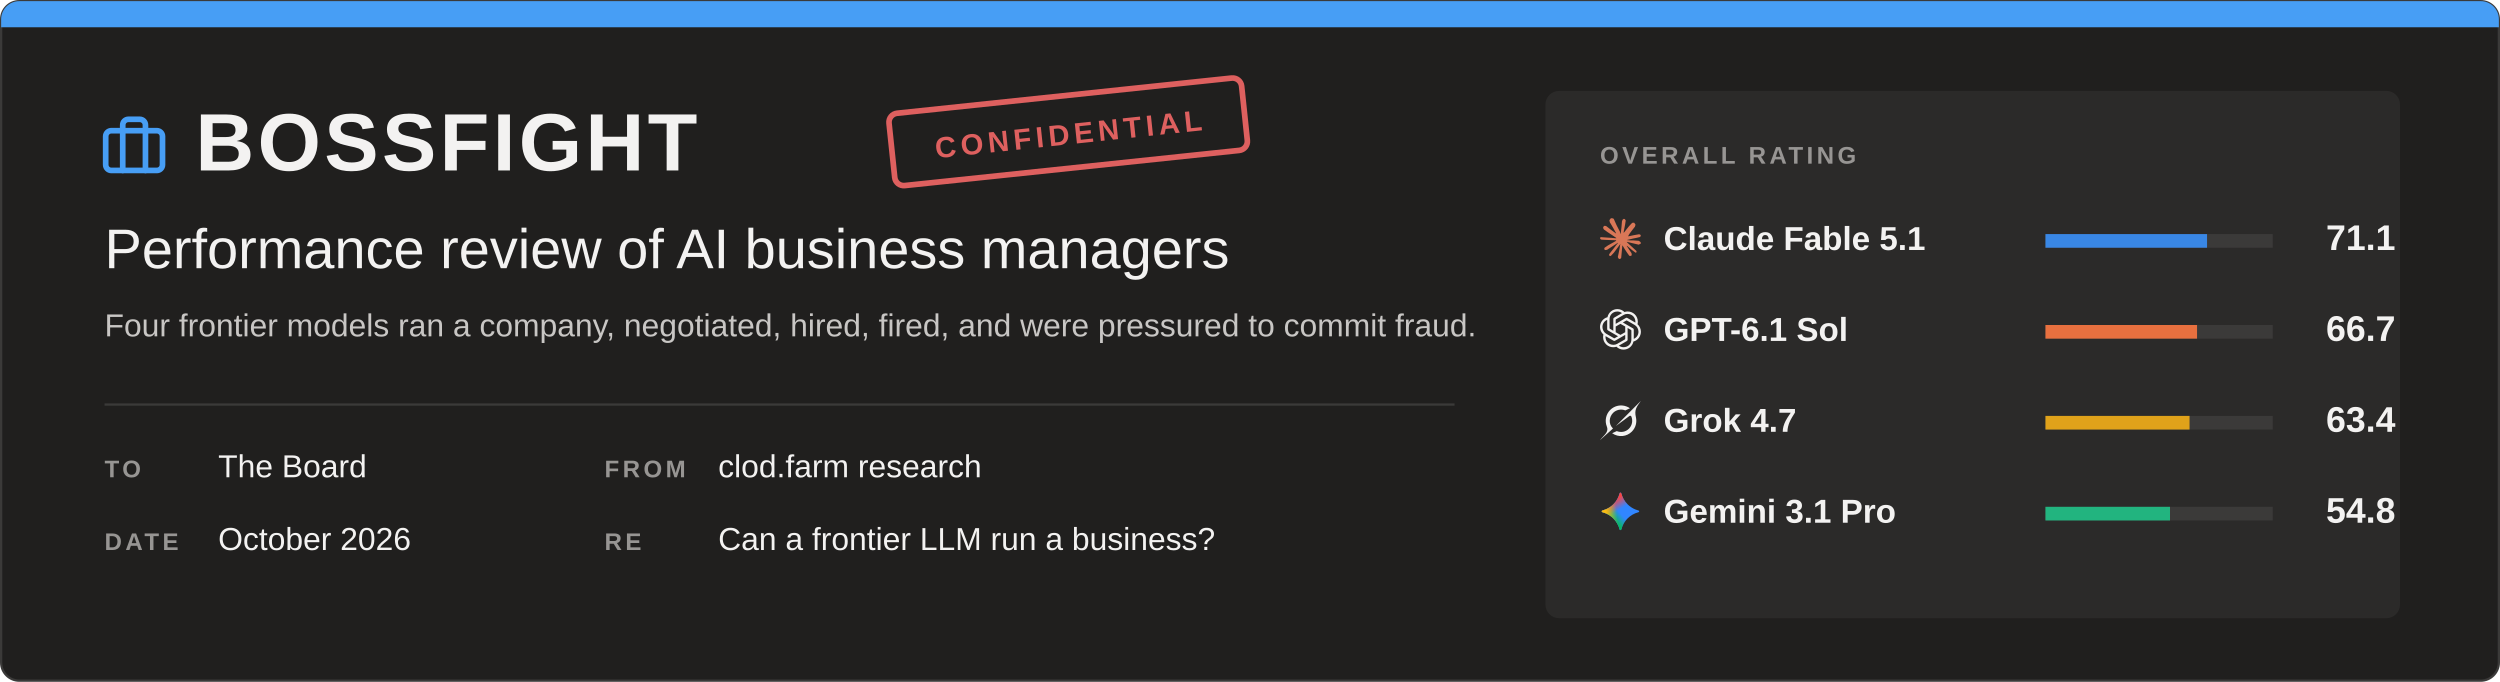
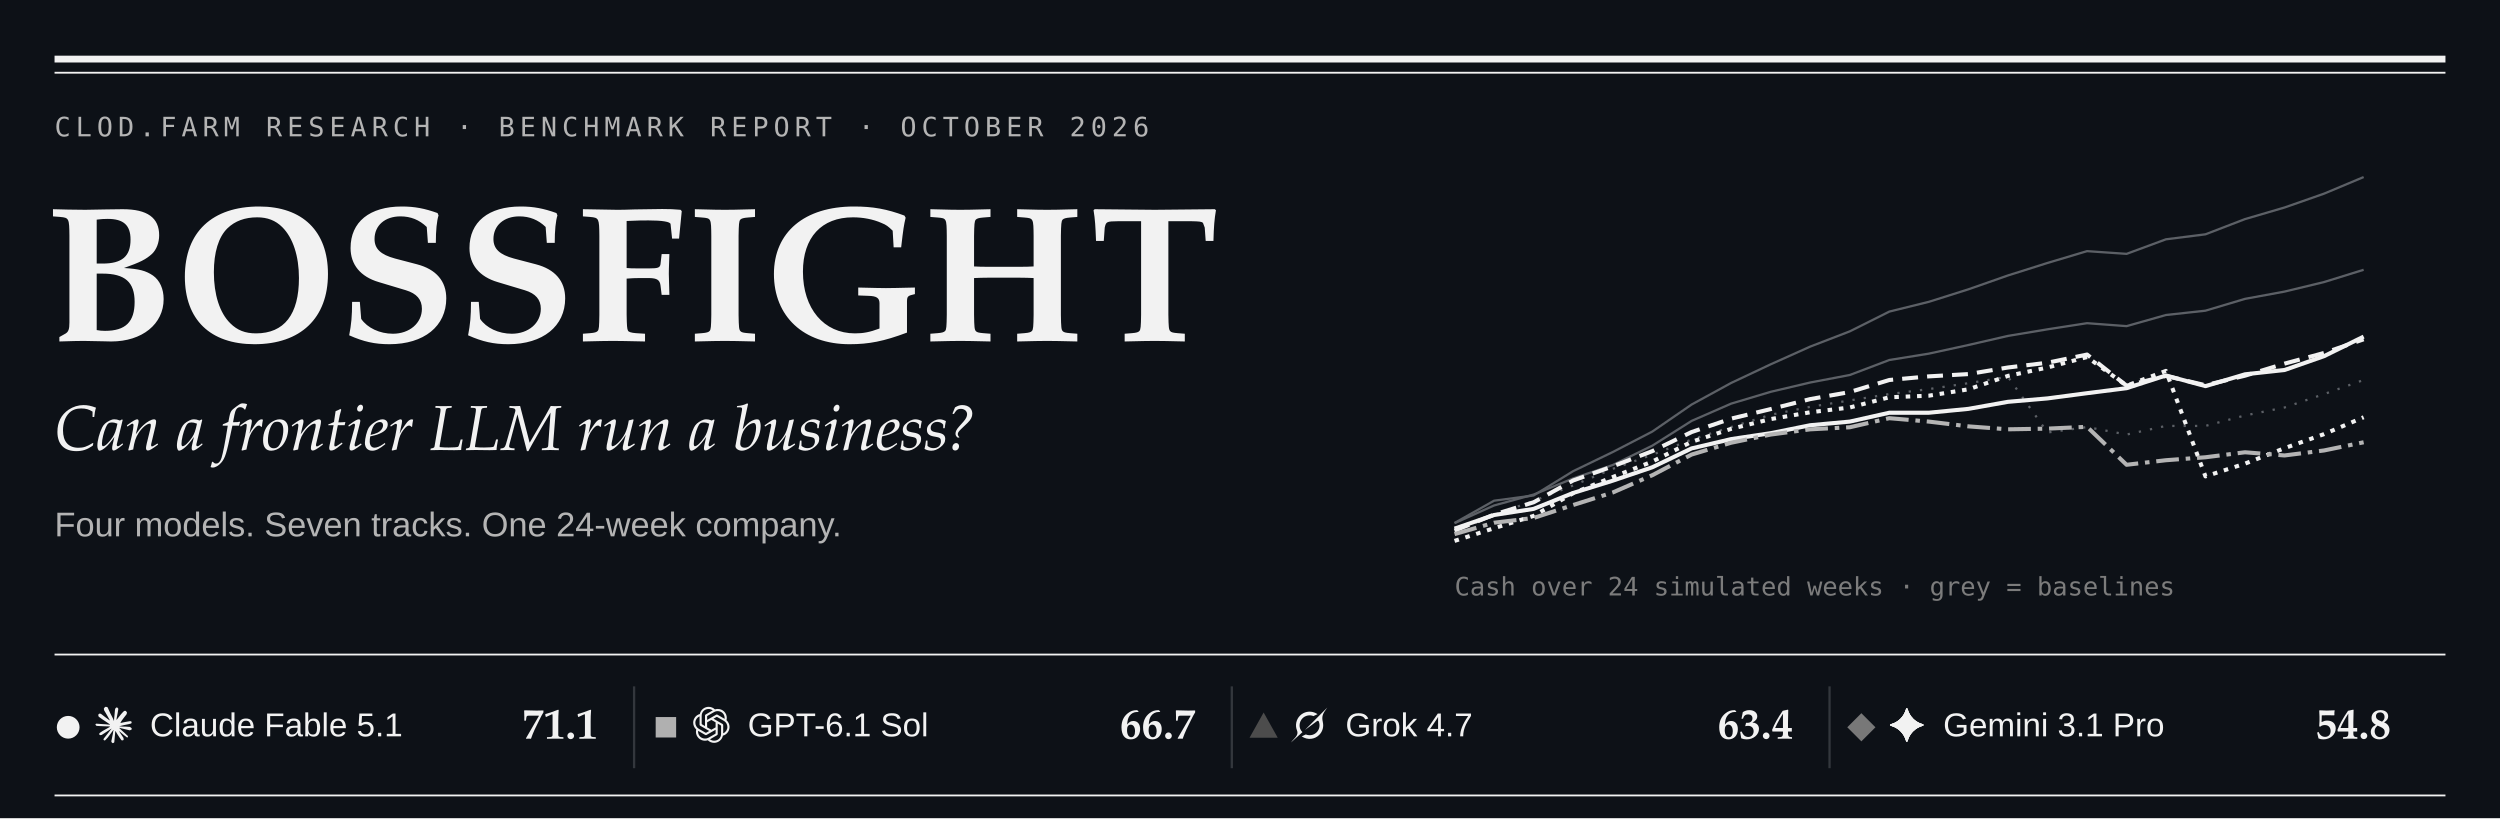
- <svg xmlns="http://www.w3.org/2000/svg" xmlns:xlink="http://www.w3.org/1999/xlink" width="1100" height="300" viewBox="0 0 1100 300" role="img" aria-label="BOSSFIGHT">
+ <svg xmlns="http://www.w3.org/2000/svg" xmlns:xlink="http://www.w3.org/1999/xlink" width="1100" height="360" viewBox="0 0 1100 360" role="img" aria-label="BOSSFIGHT">
  <defs>
    <symbol id="logo-claude" viewBox="0 0 24 24">
-       <path d="M4.709 15.955l4.72-2.647.08-.23-.08-.128H9.2l-.79-.048-2.698-.073-2.339-.097-2.266-.122-.571-.121L0 11.784l.055-.352.48-.321.686.06 1.52.103 2.278.158 1.652.097 2.449.255h.389l.055-.157-.134-.098-.103-.097-2.358-1.596-2.552-1.688-1.336-.972-.724-.491-.364-.462-.158-1.008.656-.722.881.06.225.061.893.686 1.908 1.476 2.491 1.833.365.304.145-.103.019-.073-.164-.274-1.355-2.446-1.446-2.49-.644-1.032-.17-.619a2.97 2.97 0 01-.104-.729L6.283.134 6.696 0l.996.134.42.364.62 1.414 1.002 2.229 1.555 3.03.456.898.243.832.091.255h.158V9.01l.128-1.706.237-2.095.23-2.695.08-.76.376-.91.747-.492.584.28.48.685-.067.444-.286 1.851-.559 2.903-.364 1.942h.212l.243-.242.985-1.306 1.652-2.064.73-.82.85-.904.547-.431h1.033l.76 1.129-.34 1.166-1.064 1.347-.881 1.142-1.264 1.7-.79 1.36.073.11.188-.02 2.856-.606 1.543-.28 1.841-.315.833.388.091.395-.328.807-1.969.486-2.309.462-3.439.813-.042.03.049.061 1.549.146.662.036h1.622l3.02.225.79.522.474.638-.079.485-1.215.62-1.64-.389-3.829-.91-1.312-.329h-.182v.11l1.093 1.068 2.006 1.81 2.509 2.33.127.578-.322.455-.34-.049-2.205-1.657-.851-.747-1.926-1.62h-.128v.17l.444.649 2.345 3.521.122 1.08-.17.353-.608.213-.668-.122-1.374-1.925-1.415-2.167-1.143-1.943-.14.08-.674 7.254-.316.37-.729.28-.607-.461-.322-.747.322-1.476.389-1.924.315-1.53.286-1.9.17-.632-.012-.042-.14.018-1.434 1.967-2.18 2.945-1.726 1.845-.414.164-.717-.37.067-.662.401-.589 2.388-3.036 1.44-1.882.93-1.086-.006-.158h-.055L4.132 18.56l-1.13.146-.487-.456.061-.746.231-.243 1.908-1.312-.006.006z" fill="#D97757" fill-rule="nonzero" />
+       <g fill="#f2f2f2" fill-rule="evenodd">
+         <path d="M4.709 15.955l4.72-2.647.08-.23-.08-.128H9.2l-.79-.048-2.698-.073-2.339-.097-2.266-.122-.571-.121L0 11.784l.055-.352.48-.321.686.06 1.52.103 2.278.158 1.652.097 2.449.255h.389l.055-.157-.134-.098-.103-.097-2.358-1.596-2.552-1.688-1.336-.972-.724-.491-.364-.462-.158-1.008.656-.722.881.06.225.061.893.686 1.908 1.476 2.491 1.833.365.304.145-.103.019-.073-.164-.274-1.355-2.446-1.446-2.49-.644-1.032-.17-.619a2.97 2.97 0 01-.104-.729L6.283.134 6.696 0l.996.134.42.364.62 1.414 1.002 2.229 1.555 3.03.456.898.243.832.091.255h.158V9.01l.128-1.706.237-2.095.23-2.695.08-.76.376-.91.747-.492.584.28.48.685-.067.444-.286 1.851-.559 2.903-.364 1.942h.212l.243-.242.985-1.306 1.652-2.064.73-.82.85-.904.547-.431h1.033l.76 1.129-.34 1.166-1.064 1.347-.881 1.142-1.264 1.7-.79 1.36.073.11.188-.02 2.856-.606 1.543-.28 1.841-.315.833.388.091.395-.328.807-1.969.486-2.309.462-3.439.813-.042.03.049.061 1.549.146.662.036h1.622l3.02.225.79.522.474.638-.079.485-1.215.62-1.64-.389-3.829-.91-1.312-.329h-.182v.11l1.093 1.068 2.006 1.81 2.509 2.33.127.578-.322.455-.34-.049-2.205-1.657-.851-.747-1.926-1.62h-.128v.17l.444.649 2.345 3.521.122 1.08-.17.353-.608.213-.668-.122-1.374-1.925-1.415-2.167-1.143-1.943-.14.08-.674 7.254-.316.37-.729.28-.607-.461-.322-.747.322-1.476.389-1.924.315-1.53.286-1.9.17-.632-.012-.042-.14.018-1.434 1.967-2.18 2.945-1.726 1.845-.414.164-.717-.37.067-.662.401-.589 2.388-3.036 1.44-1.882.93-1.086-.006-.158h-.055L4.132 18.56l-1.13.146-.487-.456.061-.746.231-.243 1.908-1.312-.006.006z" fill-rule="nonzero" />
+       </g>
    </symbol>
    <symbol id="logo-gpt" viewBox="0 0 24 24">
-       <g fill="#f3f2f1" fill-rule="evenodd">
+       <g fill="#f2f2f2" fill-rule="evenodd">
        <path d="M9.205 8.658v-2.26c0-.19.072-.333.238-.428l4.543-2.616c.619-.357 1.356-.523 2.117-.523 2.854 0 4.662 2.212 4.662 4.566 0 .167 0 .357-.024.547l-4.71-2.759a.797.797 0 00-.856 0l-5.97 3.473zm10.609 8.8V12.06c0-.333-.143-.57-.429-.737l-5.97-3.473 1.95-1.118a.433.433 0 01.476 0l4.543 2.617c1.309.76 2.189 2.378 2.189 3.948 0 1.808-1.07 3.473-2.76 4.163zM7.802 12.703l-1.95-1.142c-.167-.095-.239-.238-.239-.428V5.899c0-2.545 1.95-4.472 4.591-4.472 1 0 1.927.333 2.712.928L8.23 5.067c-.285.166-.428.404-.428.737v6.898zM12 15.128l-2.795-1.57v-3.33L12 8.658l2.795 1.57v3.33L12 15.128zm1.796 7.23c-1 0-1.927-.332-2.712-.927l4.686-2.712c.285-.166.428-.404.428-.737v-6.898l1.974 1.142c.167.095.238.238.238.428v5.233c0 2.545-1.974 4.472-4.614 4.472zm-5.637-5.303l-4.544-2.617c-1.308-.761-2.188-2.378-2.188-3.948A4.482 4.482 0 014.21 6.327v5.423c0 .333.143.571.428.738l5.947 3.449-1.95 1.118a.432.432 0 01-.476 0zm-.262 3.9c-2.688 0-4.662-2.021-4.662-4.519 0-.19.024-.38.047-.57l4.686 2.71c.286.167.571.167.856 0l5.97-3.448v2.26c0 .19-.07.333-.237.428l-4.543 2.616c-.619.357-1.356.523-2.117.523zm5.899 2.83a5.947 5.947 0 005.827-4.756C22.287 18.339 24 15.84 24 13.296c0-1.665-.713-3.282-1.998-4.448.119-.5.19-.999.19-1.498 0-3.401-2.759-5.947-5.946-5.947-.642 0-1.26.095-1.88.31A5.962 5.962 0 0010.205 0a5.947 5.947 0 00-5.827 4.757C1.713 5.447 0 7.945 0 10.49c0 1.666.713 3.283 1.998 4.448-.119.5-.19 1-.19 1.499 0 3.401 2.759 5.946 5.946 5.946.642 0 1.26-.095 1.88-.309a5.96 5.96 0 004.162 1.713z" />
      </g>
    </symbol>
    <symbol id="logo-gemini" viewBox="0 0 24 24">
-       <path d="M20.616 10.835a14.147 14.147 0 01-4.45-3.001 14.111 14.111 0 01-3.678-6.452.503.503 0 00-.975 0 14.134 14.134 0 01-3.679 6.452 14.155 14.155 0 01-4.45 3.001c-.65.28-1.318.505-2.002.678a.502.502 0 000 .975c.684.172 1.35.397 2.002.677a14.147 14.147 0 014.45 3.001 14.112 14.112 0 013.679 6.453.502.502 0 00.975 0c.172-.685.397-1.351.677-2.003a14.145 14.145 0 013.001-4.45 14.113 14.113 0 016.453-3.678.503.503 0 000-.975 13.245 13.245 0 01-2.003-.678z" fill="#3186FF" />
-       <path d="M20.616 10.835a14.147 14.147 0 01-4.45-3.001 14.111 14.111 0 01-3.678-6.452.503.503 0 00-.975 0 14.134 14.134 0 01-3.679 6.452 14.155 14.155 0 01-4.45 3.001c-.65.28-1.318.505-2.002.678a.502.502 0 000 .975c.684.172 1.35.397 2.002.677a14.147 14.147 0 014.45 3.001 14.112 14.112 0 013.679 6.453.502.502 0 00.975 0c.172-.685.397-1.351.677-2.003a14.145 14.145 0 013.001-4.45 14.113 14.113 0 016.453-3.678.503.503 0 000-.975 13.245 13.245 0 01-2.003-.678z" fill="url(#lobe-icons-gemini-0-_R_0_)" />
-       <path d="M20.616 10.835a14.147 14.147 0 01-4.45-3.001 14.111 14.111 0 01-3.678-6.452.503.503 0 00-.975 0 14.134 14.134 0 01-3.679 6.452 14.155 14.155 0 01-4.45 3.001c-.65.28-1.318.505-2.002.678a.502.502 0 000 .975c.684.172 1.35.397 2.002.677a14.147 14.147 0 014.45 3.001 14.112 14.112 0 013.679 6.453.502.502 0 00.975 0c.172-.685.397-1.351.677-2.003a14.145 14.145 0 013.001-4.45 14.113 14.113 0 016.453-3.678.503.503 0 000-.975 13.245 13.245 0 01-2.003-.678z" fill="url(#lobe-icons-gemini-1-_R_0_)" />
-       <path d="M20.616 10.835a14.147 14.147 0 01-4.45-3.001 14.111 14.111 0 01-3.678-6.452.503.503 0 00-.975 0 14.134 14.134 0 01-3.679 6.452 14.155 14.155 0 01-4.45 3.001c-.65.28-1.318.505-2.002.678a.502.502 0 000 .975c.684.172 1.35.397 2.002.677a14.147 14.147 0 014.45 3.001 14.112 14.112 0 013.679 6.453.502.502 0 00.975 0c.172-.685.397-1.351.677-2.003a14.145 14.145 0 013.001-4.45 14.113 14.113 0 016.453-3.678.503.503 0 000-.975 13.245 13.245 0 01-2.003-.678z" fill="url(#lobe-icons-gemini-2-_R_0_)" />
-       <defs>
-         <linearGradient gradientUnits="userSpaceOnUse" id="lobe-icons-gemini-0-_R_0_" x1="7" x2="11" y1="15.5" y2="12">
-           <stop stop-color="#08B962" />
-           <stop offset="1" stop-color="#08B962" stop-opacity="0" />
-         </linearGradient>
-         <linearGradient gradientUnits="userSpaceOnUse" id="lobe-icons-gemini-1-_R_0_" x1="8" x2="11.5" y1="5.5" y2="11">
-           <stop stop-color="#F94543" />
-           <stop offset="1" stop-color="#F94543" stop-opacity="0" />
-         </linearGradient>
-         <linearGradient gradientUnits="userSpaceOnUse" id="lobe-icons-gemini-2-_R_0_" x1="3.5" x2="17.5" y1="13.5" y2="12">
-           <stop stop-color="#FABC12" />
-           <stop offset=".46" stop-color="#FABC12" stop-opacity="0" />
-         </linearGradient>
-       </defs>
+       <g fill="#f2f2f2" fill-rule="evenodd">
+         <path d="M20.616 10.835a14.147 14.147 0 01-4.45-3.001 14.111 14.111 0 01-3.678-6.452.503.503 0 00-.975 0 14.134 14.134 0 01-3.679 6.452 14.155 14.155 0 01-4.45 3.001c-.65.28-1.318.505-2.002.678a.502.502 0 000 .975c.684.172 1.35.397 2.002.677a14.147 14.147 0 014.45 3.001 14.112 14.112 0 013.679 6.453.502.502 0 00.975 0c.172-.685.397-1.351.677-2.003a14.145 14.145 0 013.001-4.45 14.113 14.113 0 016.453-3.678.503.503 0 000-.975 13.245 13.245 0 01-2.003-.678z" />
+         <path d="M20.616 10.835a14.147 14.147 0 01-4.45-3.001 14.111 14.111 0 01-3.678-6.452.503.503 0 00-.975 0 14.134 14.134 0 01-3.679 6.452 14.155 14.155 0 01-4.45 3.001c-.65.28-1.318.505-2.002.678a.502.502 0 000 .975c.684.172 1.35.397 2.002.677a14.147 14.147 0 014.45 3.001 14.112 14.112 0 013.679 6.453.502.502 0 00.975 0c.172-.685.397-1.351.677-2.003a14.145 14.145 0 013.001-4.45 14.113 14.113 0 016.453-3.678.503.503 0 000-.975 13.245 13.245 0 01-2.003-.678z" />
+         <path d="M20.616 10.835a14.147 14.147 0 01-4.45-3.001 14.111 14.111 0 01-3.678-6.452.503.503 0 00-.975 0 14.134 14.134 0 01-3.679 6.452 14.155 14.155 0 01-4.45 3.001c-.65.28-1.318.505-2.002.678a.502.502 0 000 .975c.684.172 1.35.397 2.002.677a14.147 14.147 0 014.45 3.001 14.112 14.112 0 013.679 6.453.502.502 0 00.975 0c.172-.685.397-1.351.677-2.003a14.145 14.145 0 013.001-4.45 14.113 14.113 0 016.453-3.678.503.503 0 000-.975 13.245 13.245 0 01-2.003-.678z" />
+         <path d="M20.616 10.835a14.147 14.147 0 01-4.45-3.001 14.111 14.111 0 01-3.678-6.452.503.503 0 00-.975 0 14.134 14.134 0 01-3.679 6.452 14.155 14.155 0 01-4.45 3.001c-.65.28-1.318.505-2.002.678a.502.502 0 000 .975c.684.172 1.35.397 2.002.677a14.147 14.147 0 014.45 3.001 14.112 14.112 0 013.679 6.453.502.502 0 00.975 0c.172-.685.397-1.351.677-2.003a14.145 14.145 0 013.001-4.45 14.113 14.113 0 016.453-3.678.503.503 0 000-.975 13.245 13.245 0 01-2.003-.678z" />
+       </g>
    </symbol>
    <symbol id="logo-grok" viewBox="0 0 24 24">
-       <g fill="#f3f2f1" fill-rule="evenodd">
+       <g fill="#f2f2f2" fill-rule="evenodd">
        <path d="M9.27 15.29l7.978-5.897c.391-.29.95-.177 1.137.272.98 2.369.542 5.215-1.41 7.169-1.951 1.954-4.667 2.382-7.149 1.406l-2.711 1.257c3.889 2.661 8.611 2.003 11.562-.953 2.341-2.344 3.066-5.539 2.388-8.42l.006.007c-.983-4.232.242-5.924 2.75-9.383.06-.082.12-.164.179-.248l-3.301 3.305v-.01L9.267 15.292M7.623 16.723c-2.792-2.67-2.31-6.801.071-9.184 1.761-1.763 4.647-2.483 7.166-1.425l2.705-1.25a7.808 7.808 0 00-1.829-1A8.975 8.975 0 005.984 5.83c-2.533 2.536-3.33 6.436-1.962 9.764 1.022 2.487-.653 4.246-2.34 6.022-.599.63-1.199 1.259-1.682 1.925l7.62-6.815" />
      </g>
    </symbol>
  </defs>
-   <rect x="0.5" y="0.5" width="1099" height="299" rx="8" fill="#201f1e" stroke="#3b3a39" />
-   <path d="M8.5 0.5 H1091.5 A8 8 0 0 1 1099.5 8.5 V12 H0.5 V8.5 A8 8 0 0 1 8.5 0.5 Z" fill="#479ef5" />
-   <g transform="translate(44.0,50.0) scale(1.25)" fill="none" stroke="#479ef5" stroke-width="2" stroke-linecap="round" stroke-linejoin="round">
-     <path d="M16 20V4a2 2 0 0 0-2-2h-4a2 2 0 0 0-2 2v16" />
-     <rect width="20" height="14" x="2" y="6" rx="2" />
-   </g>
-   <text x="86.0" y="75.0" font-family="'Segoe UI',Aptos,-apple-system,BlinkMacSystemFont,'Helvetica Neue',Arial,sans-serif" font-size="35.8" font-weight="700" fill="#f3f2f1" text-anchor="start" letter-spacing="1.5">BOSSFIGHT</text>
-   <text x="46.0" y="118.0" font-family="'Segoe UI',Aptos,-apple-system,BlinkMacSystemFont,'Helvetica Neue',Arial,sans-serif" font-size="24.6" font-weight="400" fill="#f3f2f1" text-anchor="start">Performance review of AI business managers</text>
-   <text x="46.0" y="148.0" font-family="'Segoe UI',Aptos,-apple-system,BlinkMacSystemFont,'Helvetica Neue',Arial,sans-serif" font-size="14.0" font-weight="400" fill="#c8c6c4" text-anchor="start">Four frontier models ran a company, negotiated, hired, fired, and were pressured to commit fraud.</text>
-   <line x1="46.0" x2="640.0" y1="178.0" y2="178.0" stroke="#3b3a39" stroke-width="1" />
-   <text x="46.0" y="210.0" font-family="'Segoe UI',Aptos,-apple-system,BlinkMacSystemFont,'Helvetica Neue',Arial,sans-serif" font-size="10.6" font-weight="700" fill="#979593" text-anchor="start" letter-spacing="1.5">TO</text>
-   <text x="96.0" y="210.0" font-family="'Segoe UI',Aptos,-apple-system,BlinkMacSystemFont,'Helvetica Neue',Arial,sans-serif" font-size="14.0" font-weight="500" fill="#f3f2f1" text-anchor="start">The Board</text>
-   <text x="266.0" y="210.0" font-family="'Segoe UI',Aptos,-apple-system,BlinkMacSystemFont,'Helvetica Neue',Arial,sans-serif" font-size="10.6" font-weight="700" fill="#979593" text-anchor="start" letter-spacing="1.5">FROM</text>
-   <text x="316.0" y="210.0" font-family="'Segoe UI',Aptos,-apple-system,BlinkMacSystemFont,'Helvetica Neue',Arial,sans-serif" font-size="14.0" font-weight="500" fill="#f3f2f1" text-anchor="start">clod.farm research</text>
-   <text x="46.0" y="242.0" font-family="'Segoe UI',Aptos,-apple-system,BlinkMacSystemFont,'Helvetica Neue',Arial,sans-serif" font-size="10.6" font-weight="700" fill="#979593" text-anchor="start" letter-spacing="1.5">DATE</text>
-   <text x="96.0" y="242.0" font-family="'Segoe UI',Aptos,-apple-system,BlinkMacSystemFont,'Helvetica Neue',Arial,sans-serif" font-size="14.0" font-weight="500" fill="#f3f2f1" text-anchor="start">October 2026</text>
-   <text x="266.0" y="242.0" font-family="'Segoe UI',Aptos,-apple-system,BlinkMacSystemFont,'Helvetica Neue',Arial,sans-serif" font-size="10.6" font-weight="700" fill="#979593" text-anchor="start" letter-spacing="1.5">RE</text>
-   <text x="316.0" y="242.0" font-family="'Segoe UI',Aptos,-apple-system,BlinkMacSystemFont,'Helvetica Neue',Arial,sans-serif" font-size="14.0" font-weight="500" fill="#f3f2f1" text-anchor="start">Can a frontier LLM run a business?</text>
-   <rect x="680" y="40" width="376" height="232" rx="6" fill="#2b2a29" />
-   <text x="704.0" y="72.0" font-family="'Segoe UI',Aptos,-apple-system,BlinkMacSystemFont,'Helvetica Neue',Arial,sans-serif" font-size="10.6" font-weight="700" fill="#979593" text-anchor="start" letter-spacing="1.5">OVERALL RATING</text>
-   <use href="#logo-claude" xlink:href="#logo-claude" x="704.0" y="96.0" width="18" height="18" />
-   <text x="732.0" y="110.0" font-family="'Segoe UI',Aptos,-apple-system,BlinkMacSystemFont,'Helvetica Neue',Arial,sans-serif" font-size="14.6" font-weight="600" fill="#f3f2f1" text-anchor="start">Claude Fable 5.1</text>
-   <rect x="900" y="103" width="100" height="6" fill="#3b3a39" />
-   <rect x="900" y="103" width="71.1" height="6" fill="#3987e5" />
-   <text x="1054.0" y="110.0" font-family="'Segoe UI',Aptos,-apple-system,BlinkMacSystemFont,'Helvetica Neue',Arial,sans-serif" font-size="15.7" font-weight="700" fill="#f3f2f1" text-anchor="end">71.1</text>
-   <use href="#logo-gpt" xlink:href="#logo-gpt" x="704.0" y="136.0" width="18" height="18" />
-   <text x="732.0" y="150.0" font-family="'Segoe UI',Aptos,-apple-system,BlinkMacSystemFont,'Helvetica Neue',Arial,sans-serif" font-size="14.6" font-weight="600" fill="#f3f2f1" text-anchor="start">GPT-6.1 Sol</text>
-   <rect x="900" y="143" width="100" height="6" fill="#3b3a39" />
-   <rect x="900" y="143" width="66.7" height="6" fill="#e8703f" />
-   <text x="1054.0" y="150.0" font-family="'Segoe UI',Aptos,-apple-system,BlinkMacSystemFont,'Helvetica Neue',Arial,sans-serif" font-size="15.7" font-weight="700" fill="#f3f2f1" text-anchor="end">66.7</text>
-   <use href="#logo-grok" xlink:href="#logo-grok" x="704.0" y="176.0" width="18" height="18" />
-   <text x="732.0" y="190.0" font-family="'Segoe UI',Aptos,-apple-system,BlinkMacSystemFont,'Helvetica Neue',Arial,sans-serif" font-size="14.6" font-weight="600" fill="#f3f2f1" text-anchor="start">Grok 4.7</text>
-   <rect x="900" y="183" width="100" height="6" fill="#3b3a39" />
-   <rect x="900" y="183" width="63.4" height="6" fill="#e0a21a" />
-   <text x="1054.0" y="190.0" font-family="'Segoe UI',Aptos,-apple-system,BlinkMacSystemFont,'Helvetica Neue',Arial,sans-serif" font-size="15.7" font-weight="700" fill="#f3f2f1" text-anchor="end">63.4</text>
-   <use href="#logo-gemini" xlink:href="#logo-gemini" x="704.0" y="216.0" width="18" height="18" />
-   <text x="732.0" y="230.0" font-family="'Segoe UI',Aptos,-apple-system,BlinkMacSystemFont,'Helvetica Neue',Arial,sans-serif" font-size="14.6" font-weight="600" fill="#f3f2f1" text-anchor="start">Gemini 3.1 Pro</text>
-   <rect x="900" y="223" width="100" height="6" fill="#3b3a39" />
-   <rect x="900" y="223" width="54.8" height="6" fill="#22b47f" />
-   <text x="1054.0" y="230.0" font-family="'Segoe UI',Aptos,-apple-system,BlinkMacSystemFont,'Helvetica Neue',Arial,sans-serif" font-size="15.7" font-weight="700" fill="#f3f2f1" text-anchor="end">54.8</text>
-   <g transform="rotate(-6 470 58)" opacity="0.85">
-     <rect x="392" y="42" width="156" height="32" rx="4" fill="none" stroke="#ff6b6b" stroke-width="2.5" />
-     <text x="470.0" y="63.5" font-family="'Segoe UI',Aptos,-apple-system,BlinkMacSystemFont,'Helvetica Neue',Arial,sans-serif" font-size="12.9" font-weight="800" fill="#ff6b6b" text-anchor="middle" letter-spacing="2">CONFIDENTIAL</text>
-   </g>
+   <rect width="1100" height="360" fill="#0d1117" />
+   <line x1="24.0" x2="1076.0" y1="26.0" y2="26.0" stroke="#f2f2f2" stroke-width="3" />
+   <line x1="24.0" x2="1076.0" y1="32.0" y2="32.0" stroke="#f2f2f2" stroke-width="0.8" />
+   <text x="24.0" y="60.0" font-family="ui-monospace,SFMono-Regular,Menlo,Consolas,monospace" font-size="11.8" font-weight="500" fill="#b4b4b4" text-anchor="start" letter-spacing="2.2">CLOD.FARM RESEARCH   ·   BENCHMARK REPORT   ·   OCTOBER 2026</text>
+   <text x="20.0" y="150.0" font-family="'Source Serif 4','Source Serif Pro',Charter,'Iowan Old Style','Palatino Linotype',Georgia,serif" font-size="85.1" font-weight="600" fill="#f2f2f2" text-anchor="start" letter-spacing="1">BOSSFIGHT</text>
+   <text x="24.0" y="198.0" font-family="'Source Serif 4','Source Serif Pro',Charter,'Iowan Old Style','Palatino Linotype',Georgia,serif" font-size="28.0" font-weight="400" fill="#f2f2f2" text-anchor="start" font-style="italic">Can a frontier LLM run a business?</text>
+   <text x="24.0" y="236.0" font-family="'Segoe UI',Aptos,-apple-system,BlinkMacSystemFont,'Helvetica Neue',Arial,sans-serif" font-size="15.1" font-weight="400" fill="#b4b4b4" text-anchor="start">Four models. Seven tracks. One 24-week company.</text>
+   <polyline points="640.0,230.1 657.4,220.3 674.8,218.0 692.2,207.3 709.6,198.9 727.0,189.9 744.3,178.0 761.7,168.5 779.1,160.3 796.5,152.5 813.9,145.8 831.3,137.1 848.7,132.8 866.1,127.3 883.5,121.2 900.9,115.7 918.3,110.5 935.7,111.7 953.0,105.3 970.4,103.1 987.8,96.4 1005.2,91.3 1022.6,85.2 1040.0,77.9" fill="none" stroke="#5c6066" stroke-width="1" stroke-linejoin="round" />
+   <polyline points="640.0,230.2 657.4,222.4 674.8,217.6 692.2,210.5 709.6,204.6 727.0,196.1 744.3,185.2 761.7,177.6 779.1,172.4 796.5,168.3 813.9,165.0 831.3,158.4 848.7,155.6 866.1,151.8 883.5,147.8 900.9,144.9 918.3,142.2 935.7,143.5 953.0,138.6 970.4,136.7 987.8,131.5 1005.2,128.3 1022.6,124.1 1040.0,118.7" fill="none" stroke="#5c6066" stroke-width="1" stroke-linejoin="round" />
+   <polyline points="640.0,234.0 657.4,226.5 674.8,220.4 692.2,213.6 709.6,206.3 727.0,200.1 744.3,193.4 761.7,187.9 779.1,182.5 796.5,179.0 813.9,176.2 831.3,173.4 848.7,171.2 866.1,168.6 883.5,165.8 900.9,190.3 918.3,187.9 935.7,191.2 953.0,187.4 970.4,187.4 987.8,182.8 1005.2,179.3 1022.6,173.4 1040.0,167.2" fill="none" stroke="#5c6066" stroke-width="1" stroke-linejoin="round" stroke-dasharray="1 4" />
+   <polyline points="640.0,232.6 657.4,226.6 674.8,223.9 692.2,216.9 709.6,211.5 727.0,205.6 744.3,197.3 761.7,193.2 779.1,190.6 796.5,187.1 813.9,185.5 831.3,181.6 848.7,181.6 866.1,179.9 883.5,176.8 900.9,175.3 918.3,173.0 935.7,170.8 953.0,165.2 970.4,169.9 987.8,164.7 1005.2,162.8 1022.6,156.7 1040.0,148.1" fill="none" stroke="#f2f2f2" stroke-width="1.8" stroke-linejoin="round" />
+   <polyline points="640.0,233.5 657.4,226.4 674.8,221.0 692.2,211.4 709.6,205.2 727.0,198.5 744.3,190.1 761.7,184.2 779.1,180.0 796.5,175.6 813.9,172.5 831.3,167.2 848.7,165.6 866.1,164.6 883.5,161.7 900.9,159.6 918.3,156.0 935.7,169.7 953.0,165.4 970.4,169.5 987.8,165.3 1005.2,160.0 1022.6,155.3 1040.0,149.3" fill="none" stroke="#f2f2f2" stroke-width="1.8" stroke-linejoin="round" stroke-dasharray="7 4" />
+   <polyline points="640.0,238.0 657.4,232.4 674.8,227.0 692.2,217.0 709.6,209.9 727.0,203.1 744.3,194.4 761.7,188.7 779.1,184.4 796.5,181.4 813.9,179.3 831.3,174.8 848.7,174.1 866.1,171.3 883.5,165.4 900.9,161.7 918.3,157.1 935.7,169.7 953.0,163.2 970.4,209.6 987.8,204.0 1005.2,197.2 1022.6,191.0 1040.0,183.6" fill="none" stroke="#f2f2f2" stroke-width="1.8" stroke-linejoin="round" stroke-dasharray="2 3" />
+   <polyline points="640.0,235.0 657.4,230.0 674.8,227.9 692.2,222.2 709.6,216.7 727.0,209.1 744.3,200.0 761.7,194.8 779.1,191.2 796.5,188.9 813.9,188.0 831.3,184.0 848.7,185.5 866.1,187.6 883.5,188.9 900.9,188.6 918.3,187.8 935.7,204.5 953.0,202.5 970.4,201.2 987.8,199.0 1005.2,200.4 1022.6,198.2 1040.0,194.6" fill="none" stroke="#b4b4b4" stroke-width="1.8" stroke-linejoin="round" stroke-dasharray="10 3 2 3" />
+   <text x="640.0" y="262.0" font-family="ui-monospace,SFMono-Regular,Menlo,Consolas,monospace" font-size="11.2" font-weight="500" fill="#7c7c7c" text-anchor="start">Cash over 24 simulated weeks · grey = baselines</text>
+   <line x1="24.0" x2="1076.0" y1="288.0" y2="288.0" stroke="#f2f2f2" stroke-width="0.8" />
+   <circle cx="30.0" cy="320.0" r="5" fill="#f2f2f2" />
+   <use href="#logo-claude" xlink:href="#logo-claude" x="42.0" y="311.0" width="16" height="16" />
+   <text x="66.0" y="324.0" font-family="'Segoe UI',Aptos,-apple-system,BlinkMacSystemFont,'Helvetica Neue',Arial,sans-serif" font-size="14.6" font-weight="500" fill="#f2f2f2" text-anchor="start">Claude Fable 5.1</text>
+   <text x="263.0" y="325.0" font-family="'Source Serif 4','Source Serif Pro',Charter,'Iowan Old Style','Palatino Linotype',Georgia,serif" font-size="19.0" font-weight="600" fill="#f2f2f2" text-anchor="end">71.1</text>
+   <rect x="288.5" y="315.5" width="9.0" height="9.0" fill="#b0b0b0" />
+   <use href="#logo-gpt" xlink:href="#logo-gpt" x="305.0" y="311.0" width="16" height="16" />
+   <text x="329.0" y="324.0" font-family="'Segoe UI',Aptos,-apple-system,BlinkMacSystemFont,'Helvetica Neue',Arial,sans-serif" font-size="14.6" font-weight="500" fill="#f2f2f2" text-anchor="start">GPT-6.1 Sol</text>
+   <text x="526.0" y="325.0" font-family="'Source Serif 4','Source Serif Pro',Charter,'Iowan Old Style','Palatino Linotype',Georgia,serif" font-size="19.0" font-weight="600" fill="#f2f2f2" text-anchor="end">66.7</text>
+   <line x1="279.0" x2="279.0" y1="302.0" y2="338.0" stroke="#33373d" stroke-width="1" />
+   <polygon points="556.0,313.5 562.2,324.6 549.8,324.6" fill="#4c4c4c" />
+   <use href="#logo-grok" xlink:href="#logo-grok" x="568.0" y="311.0" width="16" height="16" />
+   <text x="592.0" y="324.0" font-family="'Segoe UI',Aptos,-apple-system,BlinkMacSystemFont,'Helvetica Neue',Arial,sans-serif" font-size="14.6" font-weight="500" fill="#f2f2f2" text-anchor="start">Grok 4.7</text>
+   <text x="789.0" y="325.0" font-family="'Source Serif 4','Source Serif Pro',Charter,'Iowan Old Style','Palatino Linotype',Georgia,serif" font-size="19.0" font-weight="600" fill="#f2f2f2" text-anchor="end">63.4</text>
+   <line x1="542.0" x2="542.0" y1="302.0" y2="338.0" stroke="#33373d" stroke-width="1" />
+   <polygon points="819.0,313.8 825.2,320.0 819.0,326.2 812.8,320.0" fill="#787878" />
+   <use href="#logo-gemini" xlink:href="#logo-gemini" x="831.0" y="311.0" width="16" height="16" />
+   <text x="855.0" y="324.0" font-family="'Segoe UI',Aptos,-apple-system,BlinkMacSystemFont,'Helvetica Neue',Arial,sans-serif" font-size="14.6" font-weight="500" fill="#f2f2f2" text-anchor="start">Gemini 3.1 Pro</text>
+   <text x="1052.0" y="325.0" font-family="'Source Serif 4','Source Serif Pro',Charter,'Iowan Old Style','Palatino Linotype',Georgia,serif" font-size="19.0" font-weight="600" fill="#f2f2f2" text-anchor="end">54.8</text>
+   <line x1="805.0" x2="805.0" y1="302.0" y2="338.0" stroke="#33373d" stroke-width="1" />
+   <line x1="24.0" x2="1076.0" y1="350.0" y2="350.0" stroke="#f2f2f2" stroke-width="0.8" />
</svg>
